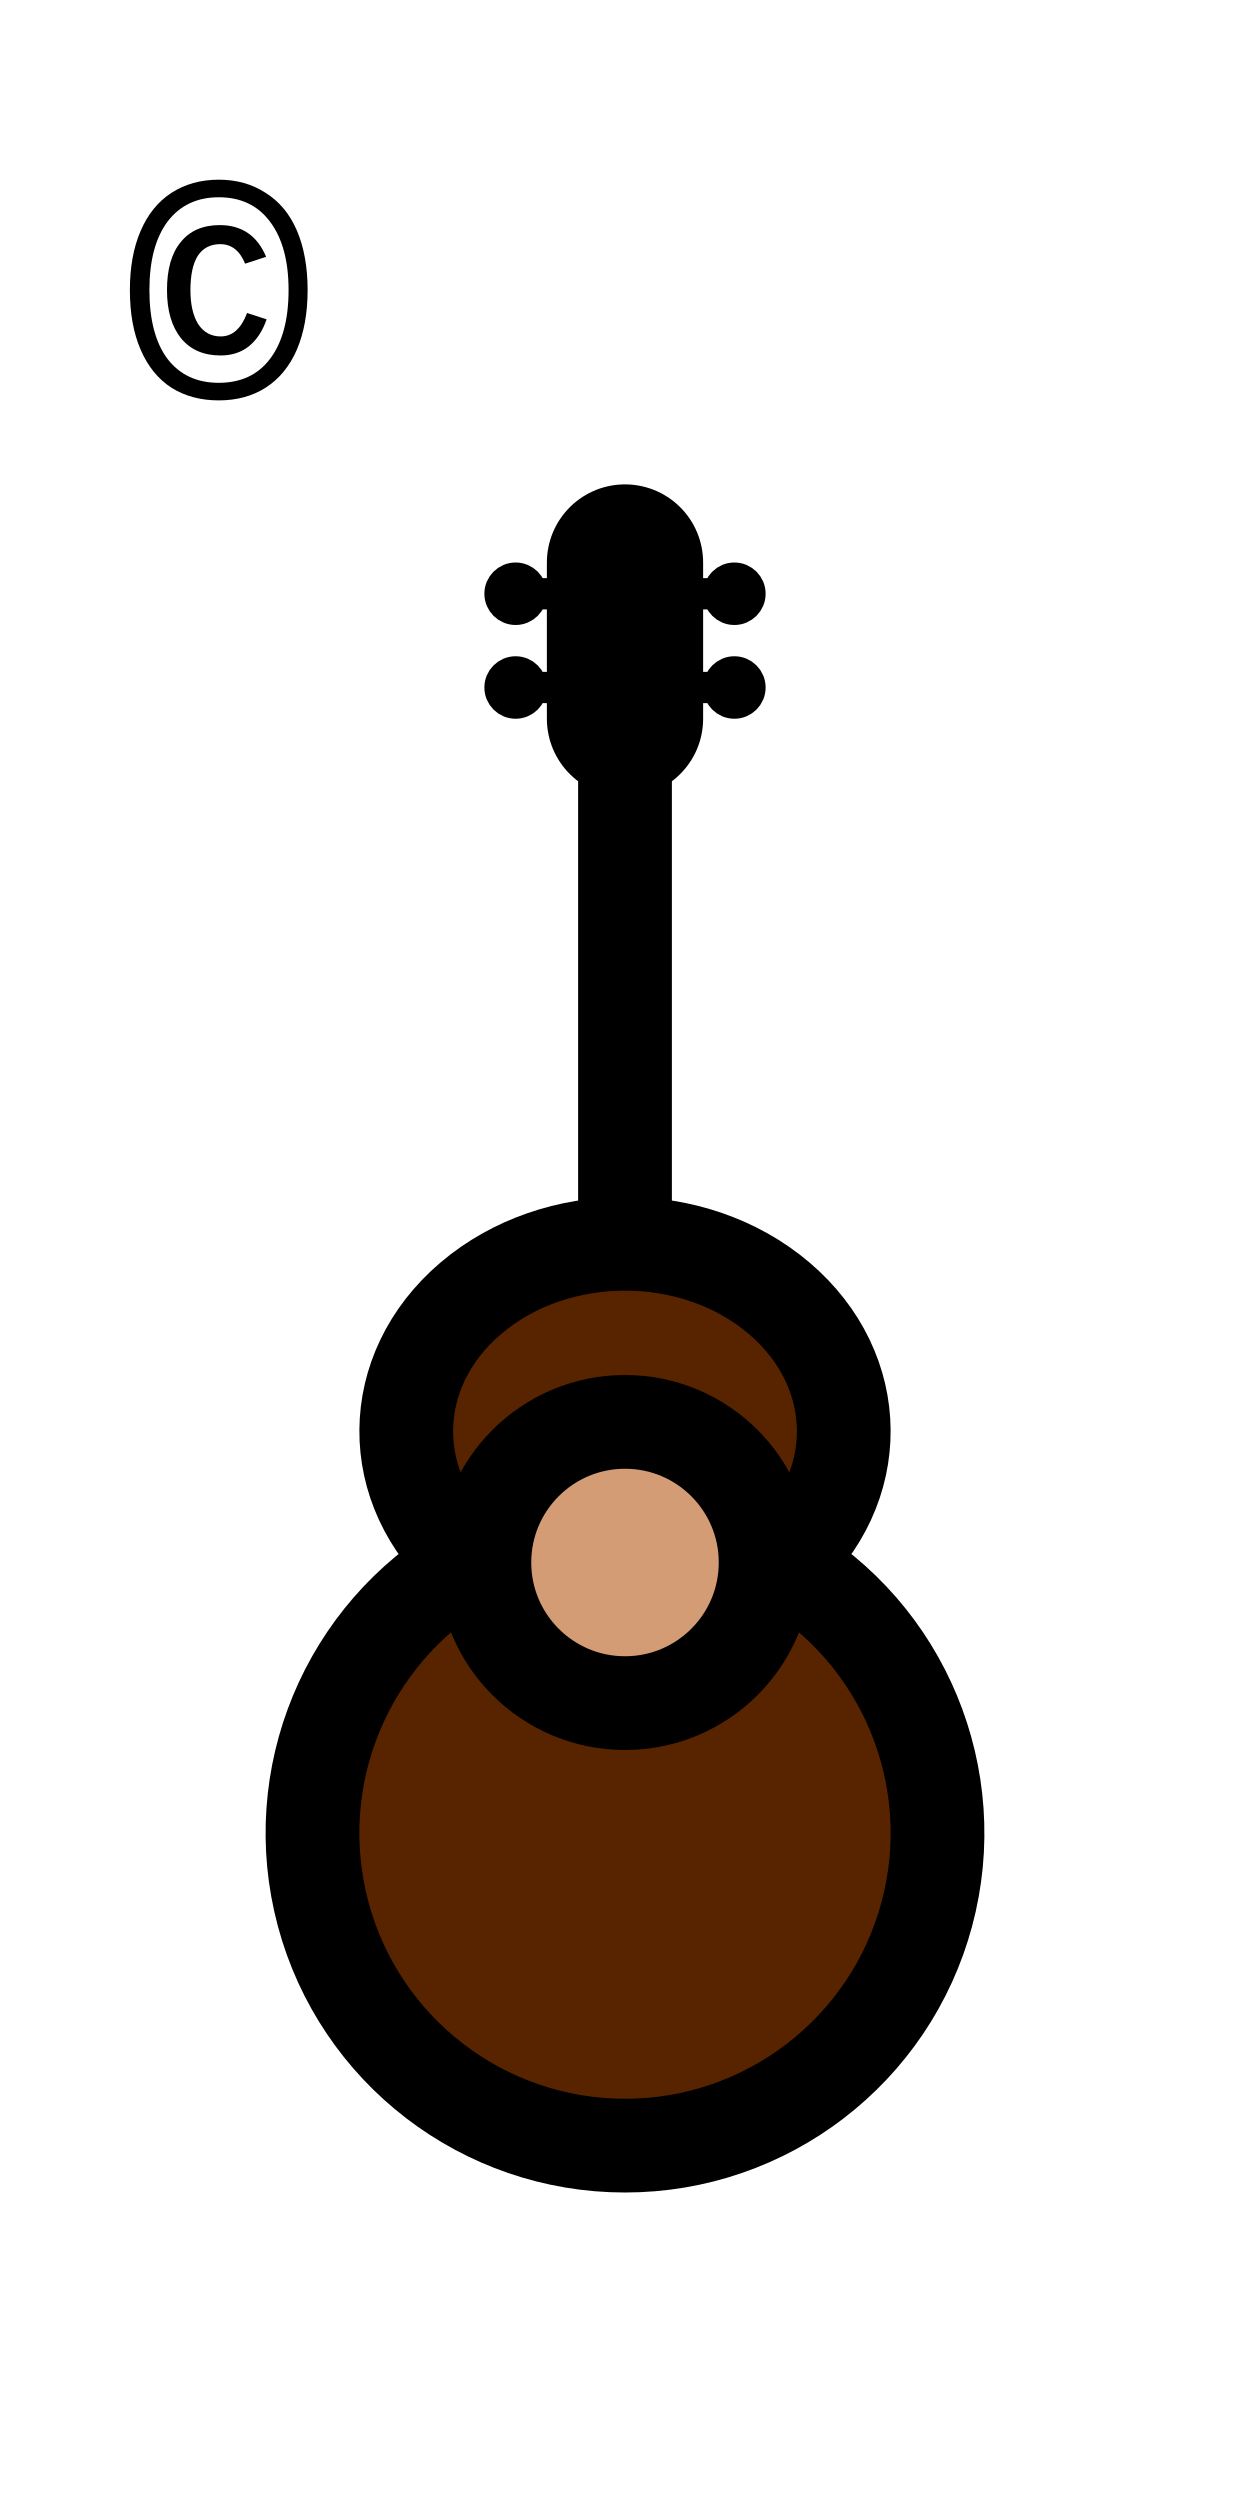
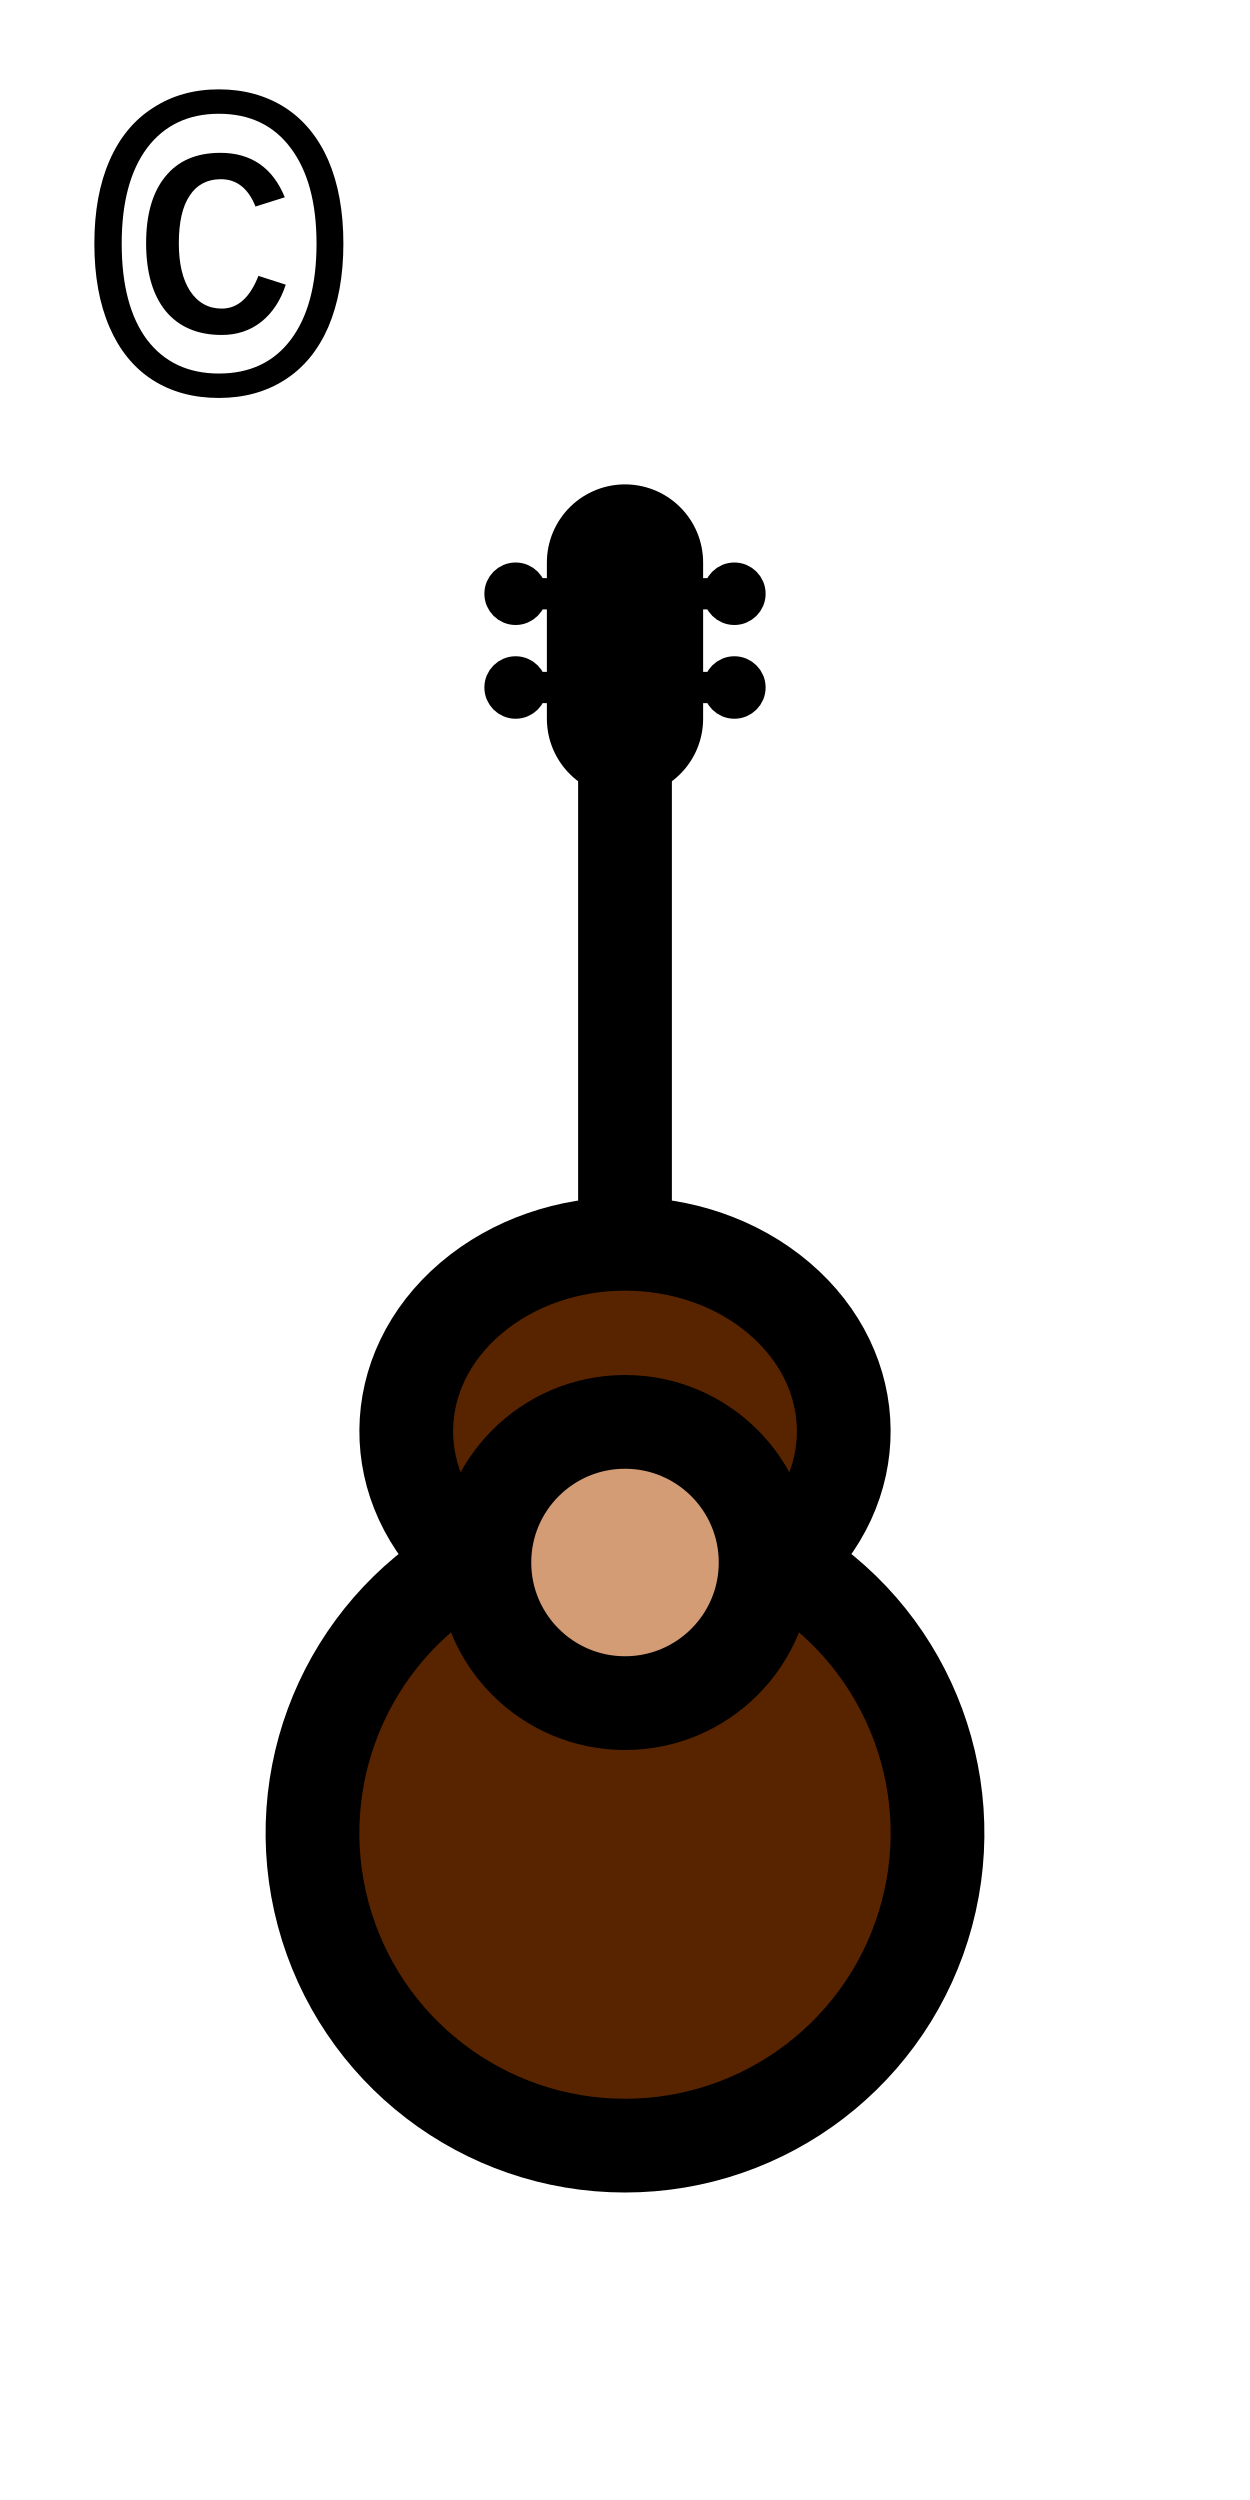
<svg xmlns="http://www.w3.org/2000/svg" width="160" height="320" viewBox="-20 0 40 20">
-   <text text-anchor="middle" style="font: bold 10px Verdana,Courier New; fill:#000;align:center;" x="-13" y="-17">
+   <text text-anchor="middle" style="font: bold 14px Verdana,Courier New; fill:#000;align:center;" x="-13" y="-17">
        ©
    </text>
  <g style="fill:#582400;stroke:#000;stroke-width:3;stroke-linecap:round;">
    <path d="M 5 20            A 7 6 0 1 0 -5 20            A 10 10 1 1 0 5 20            " />
    <ellipse rx="4.5" ry="4.5" cx="0" cy="20" style="fill:#D39C75;" />
  </g>
  <g style="stroke:#000;stroke-width:3;fill:#000;">
    <line x1="0" y1="10" x2="0" y2="-10" />
  </g>
  <g style="stroke:#000;stroke-width:5;stroke-linecap:round;fill:#000;">
    <line x1="0" y1="-12" x2="0" y2="-7" />
  </g>
  <g style="stroke:#000;stroke-width:1;fill:#000;stroke-linecap:round;">
    <line x1="-3" y1="-11" x2="3" y2="-11" />
    <ellipse rx="0.5" ry="0.5" cx="-3.5" cy="-11" />
    <ellipse rx="0.5" ry="0.5" cx="3.5" cy="-11" />
    <line x1="-3" y1="-8" x2="3" y2="-8" />
    <ellipse rx="0.5" ry="0.5" cx="-3.5" cy="-8" />
    <ellipse rx="0.5" ry="0.5" cx="3.5" cy="-8" />
  </g>
</svg>
